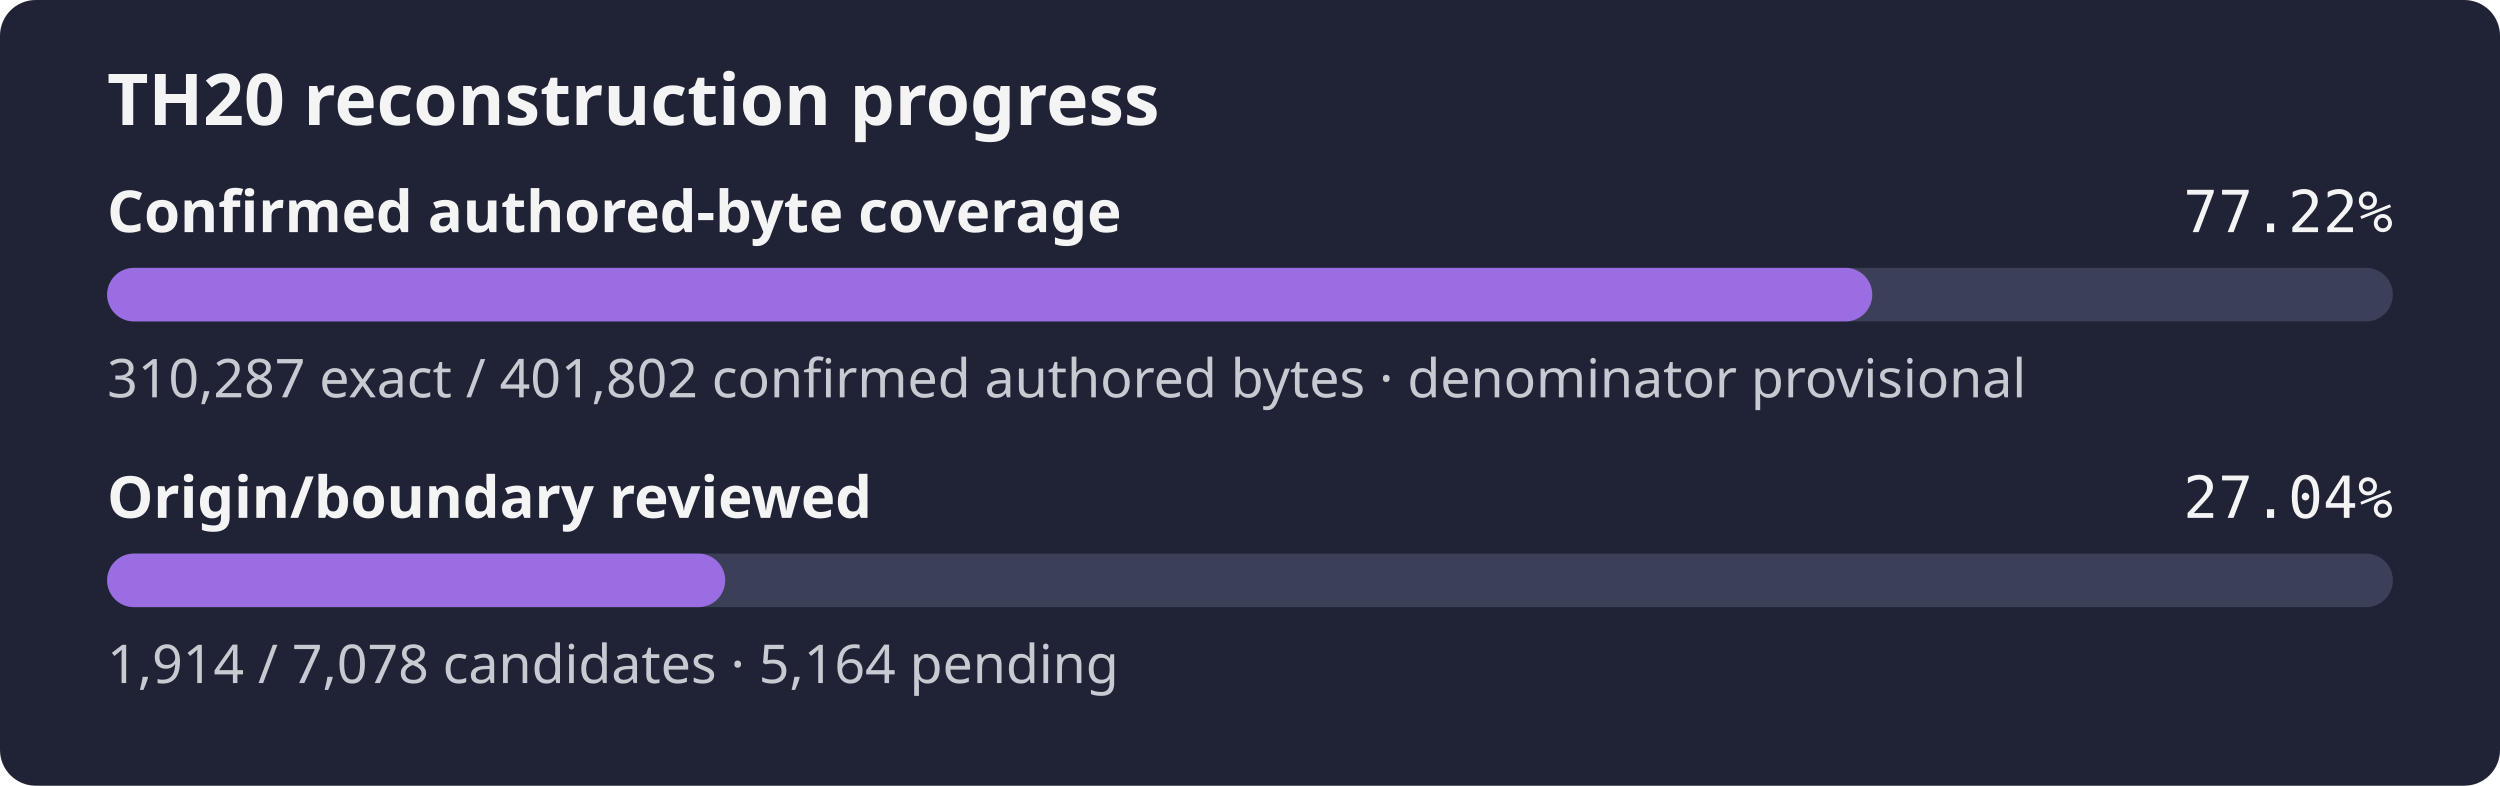
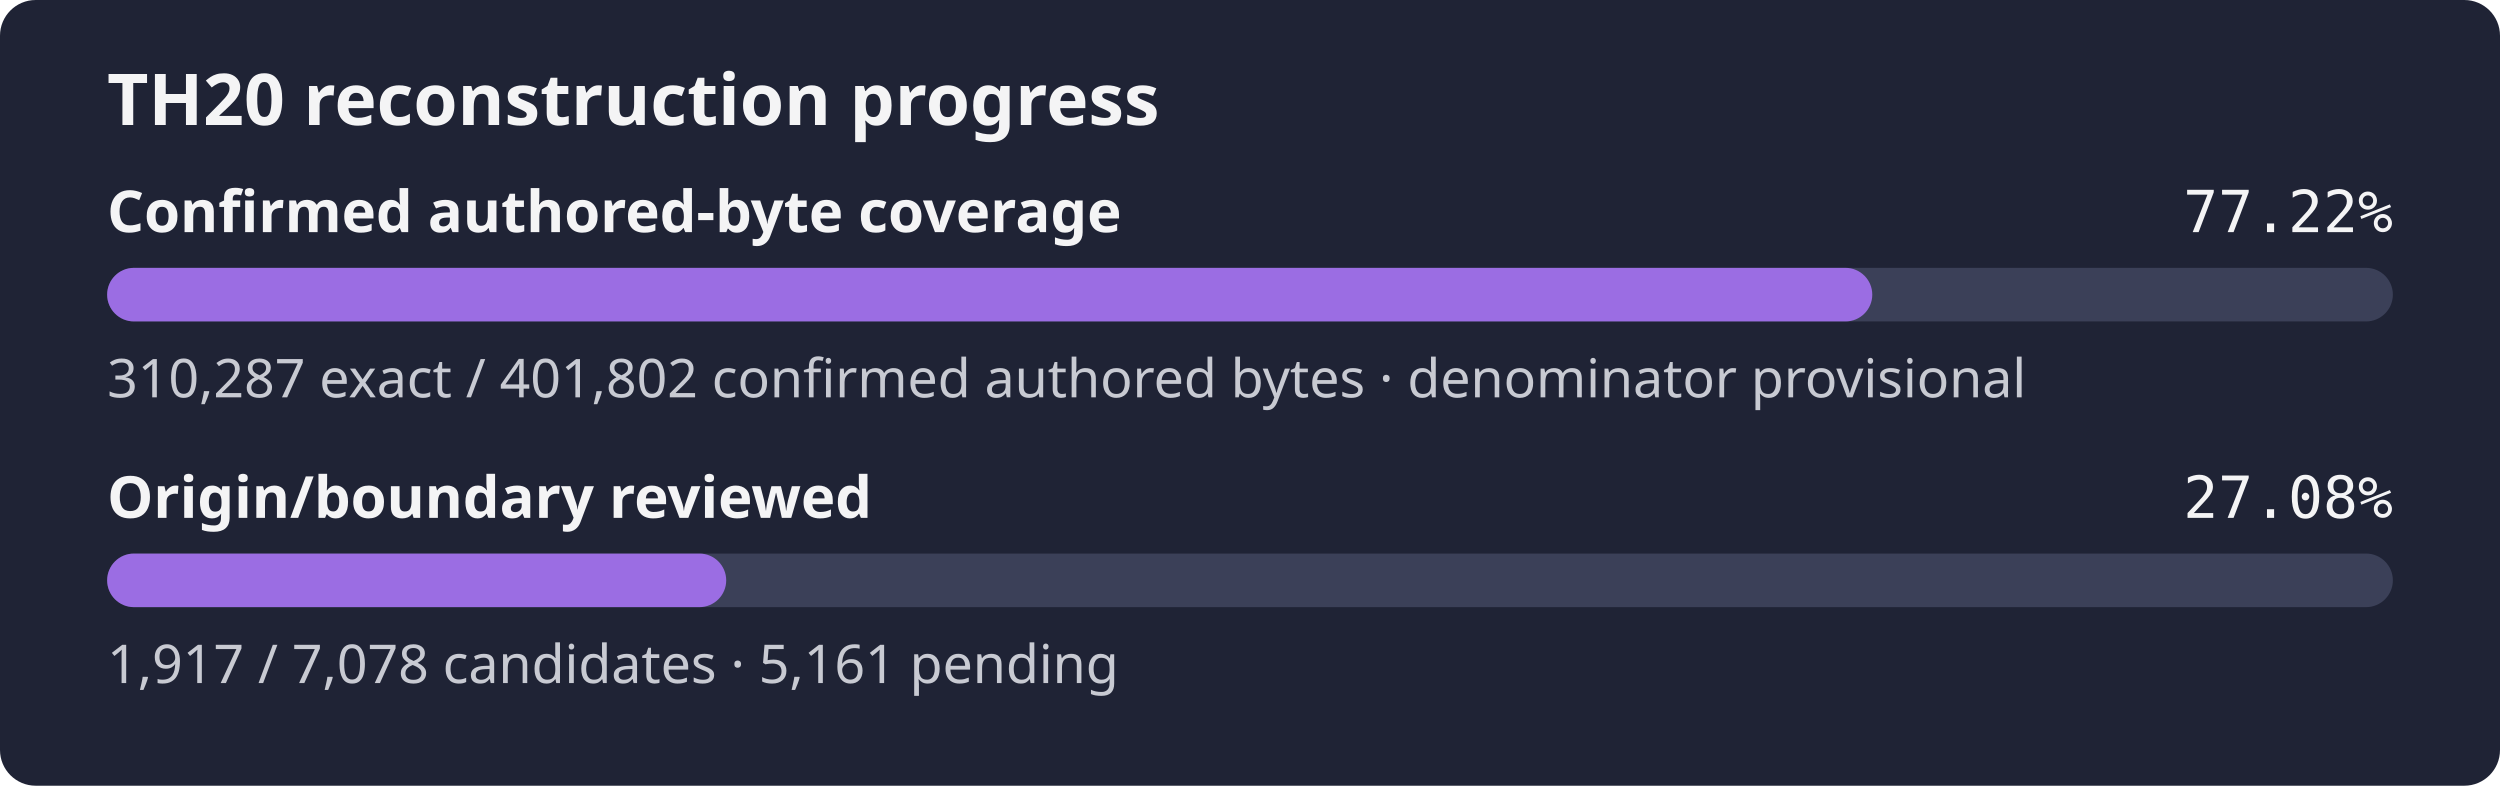
- <svg xmlns="http://www.w3.org/2000/svg" width="560" height="176" role="img" aria-label="TH20 reconstruction progress: 77.22% of the confirmed authored-byte set is exact, origin review 27.04%">
+ <svg xmlns="http://www.w3.org/2000/svg" width="560" height="176" role="img" aria-label="TH20 reconstruction progress: 77.22% of the confirmed authored-byte set is exact, origin review 27.08%">
  <rect width="560" height="176" rx="8" fill="#1f2335" />
  <text x="24" y="28" fill="#f4f4f5" font-family="sans-serif" font-size="16" font-weight="600">TH20 reconstruction progress</text>
  <text x="24" y="52" fill="#f4f4f5" font-family="sans-serif" font-size="13" font-weight="600">Confirmed authored-byte coverage</text>
  <text x="536" y="52" fill="#f4f4f5" text-anchor="end" font-family="monospace" font-size="13">77.22%</text>
  <rect x="24" y="60" width="512" height="12" rx="6" fill="#3b4058" />
  <rect x="24" y="60" width="395.39" height="12" rx="6" fill="#9b6de3" />
  <text x="24" y="89" fill="#c8cad2" font-family="sans-serif" font-size="12">310,287 exact / 401,802 confirmed authored bytes · denominator provisional</text>
  <text x="24" y="116" fill="#f4f4f5" font-family="sans-serif" font-size="13" font-weight="600">Origin/boundary reviewed</text>
-   <text x="536" y="116" fill="#f4f4f5" text-anchor="end" font-family="monospace" font-size="13">27.04%</text>
+   <text x="536" y="116" fill="#f4f4f5" text-anchor="end" font-family="monospace" font-size="13">27.08%</text>
  <rect x="24" y="124" width="512" height="12" rx="6" fill="#3b4058" />
-   <rect x="24" y="124" width="138.45" height="12" rx="6" fill="#9b6de3" />
-   <text x="24" y="153" fill="#c8cad2" font-family="sans-serif" font-size="12">1,914 / 7,078 candidates · 5,164 pending</text>
+   <rect x="24" y="124" width="138.67" height="12" rx="6" fill="#9b6de3" />
+   <text x="24" y="153" fill="#c8cad2" font-family="sans-serif" font-size="12">1,917 / 7,078 candidates · 5,161 pending</text>
</svg>
